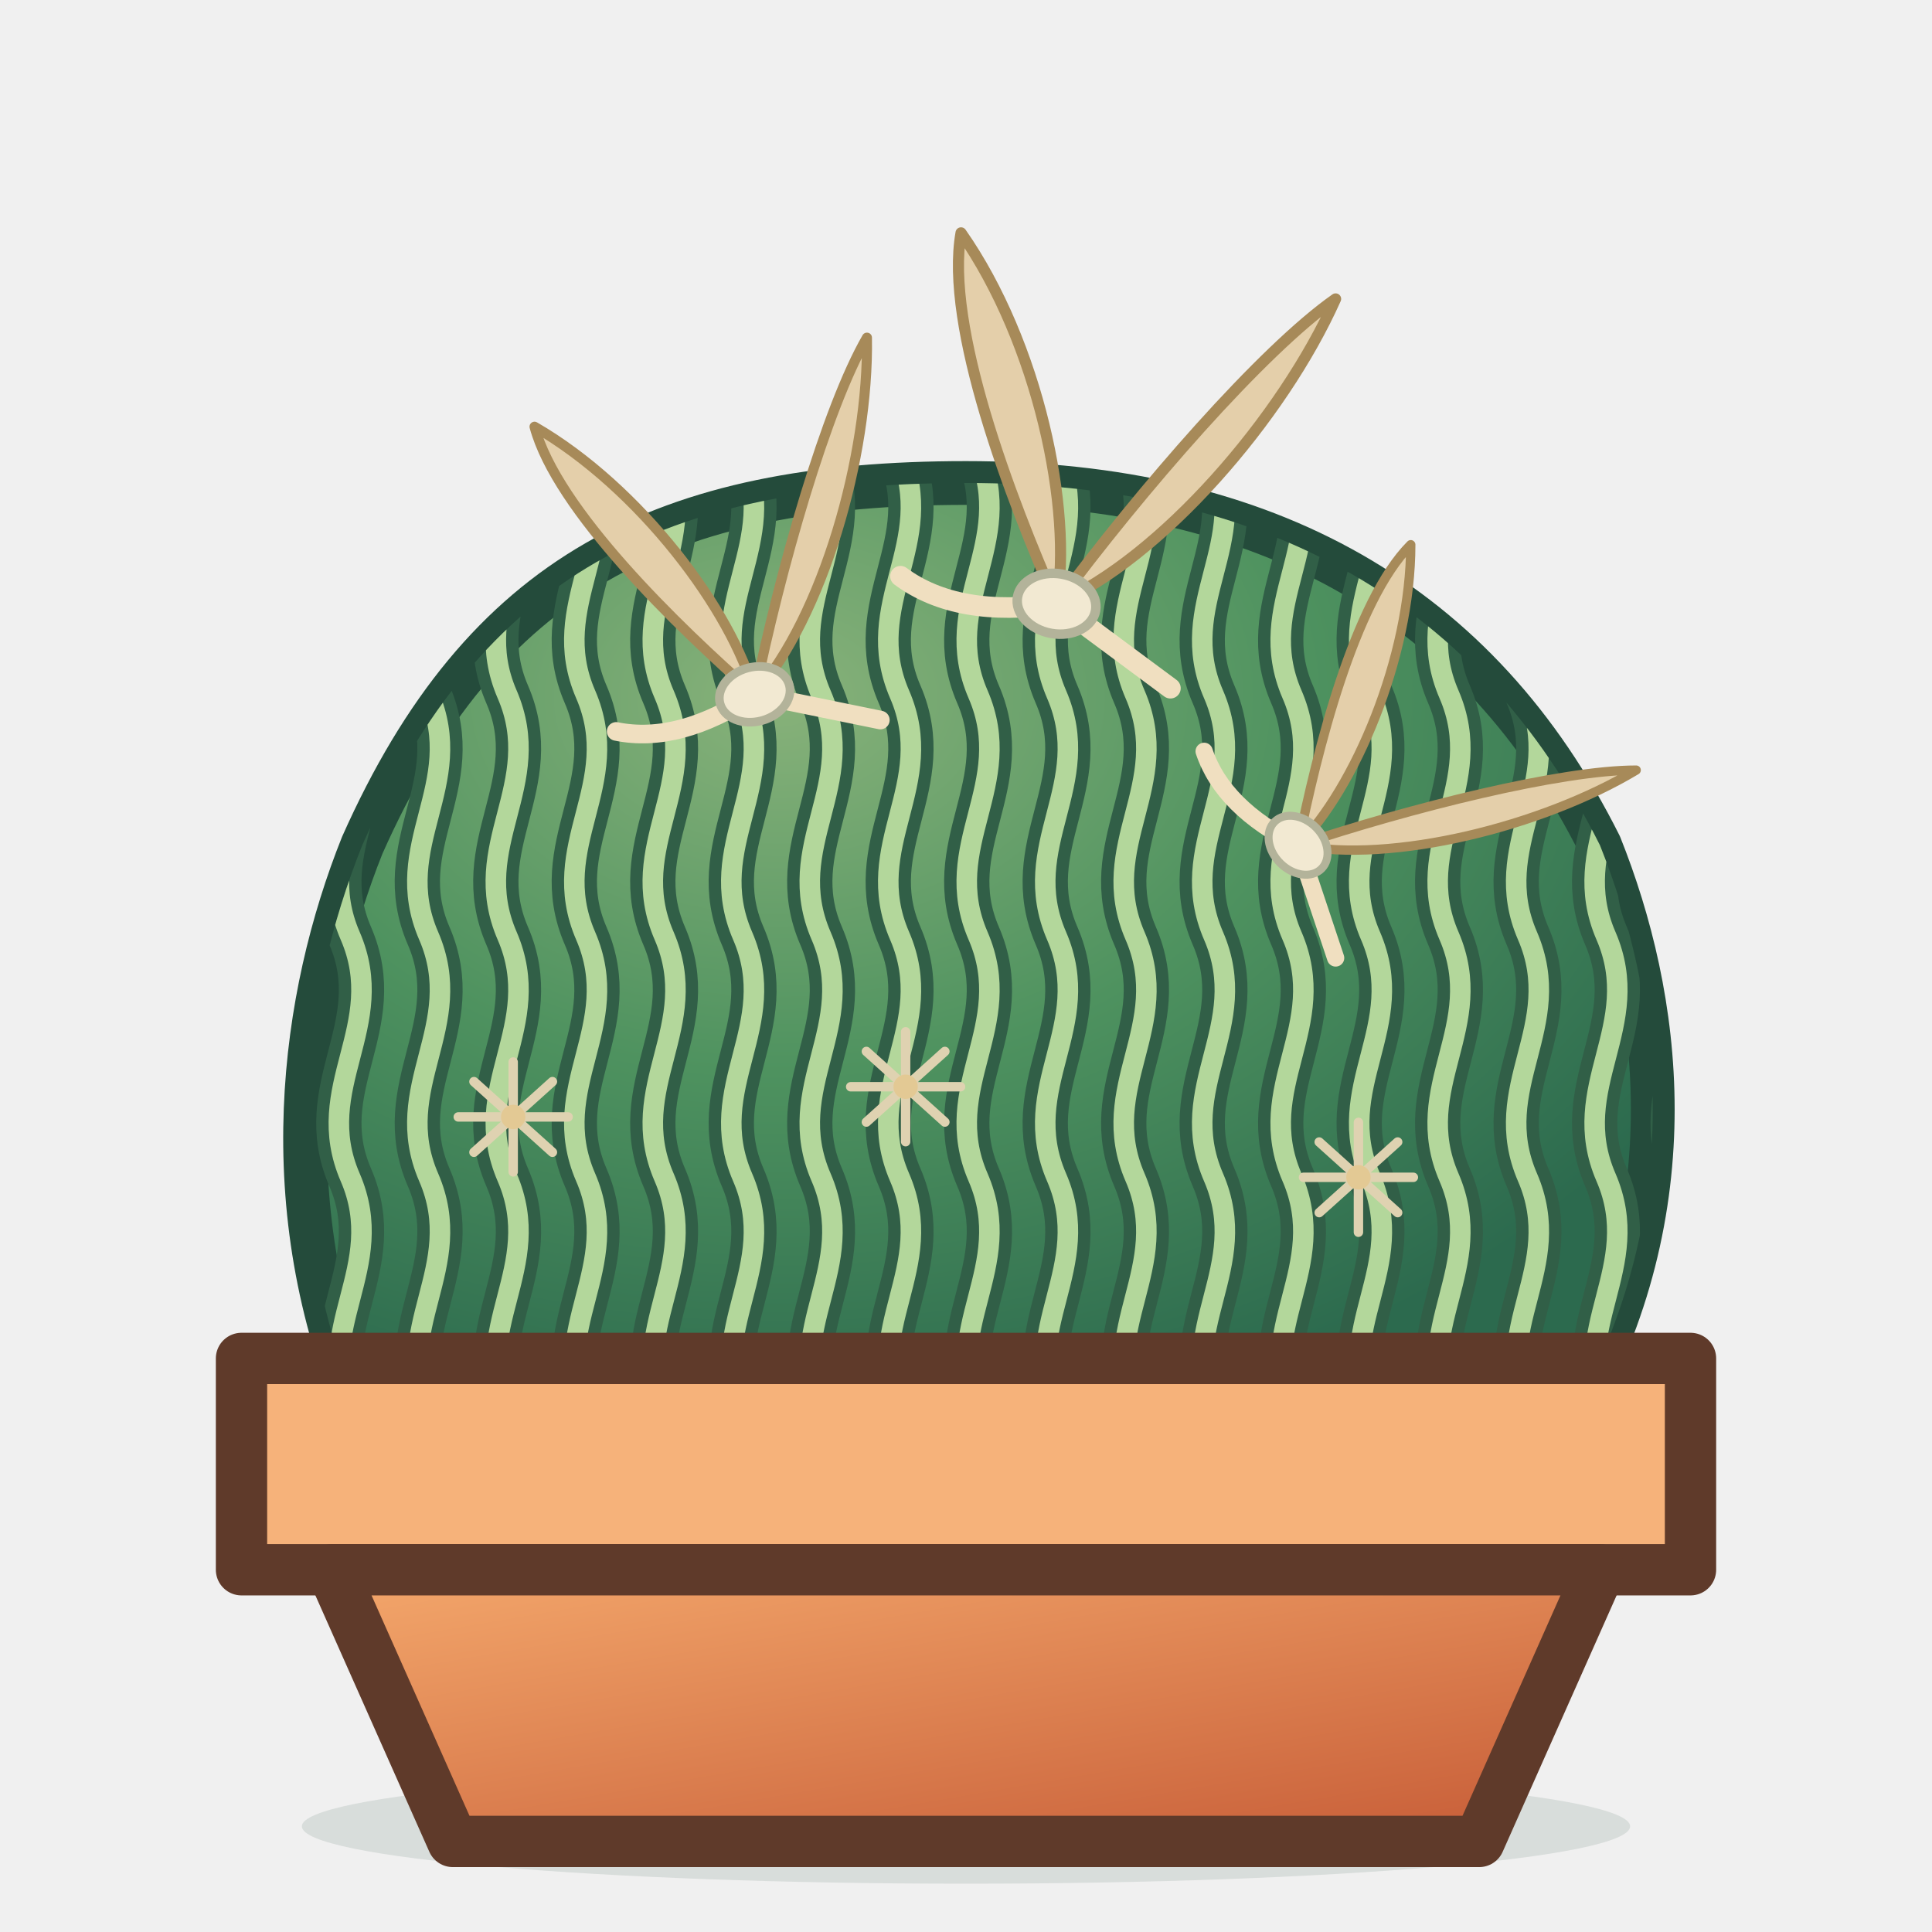
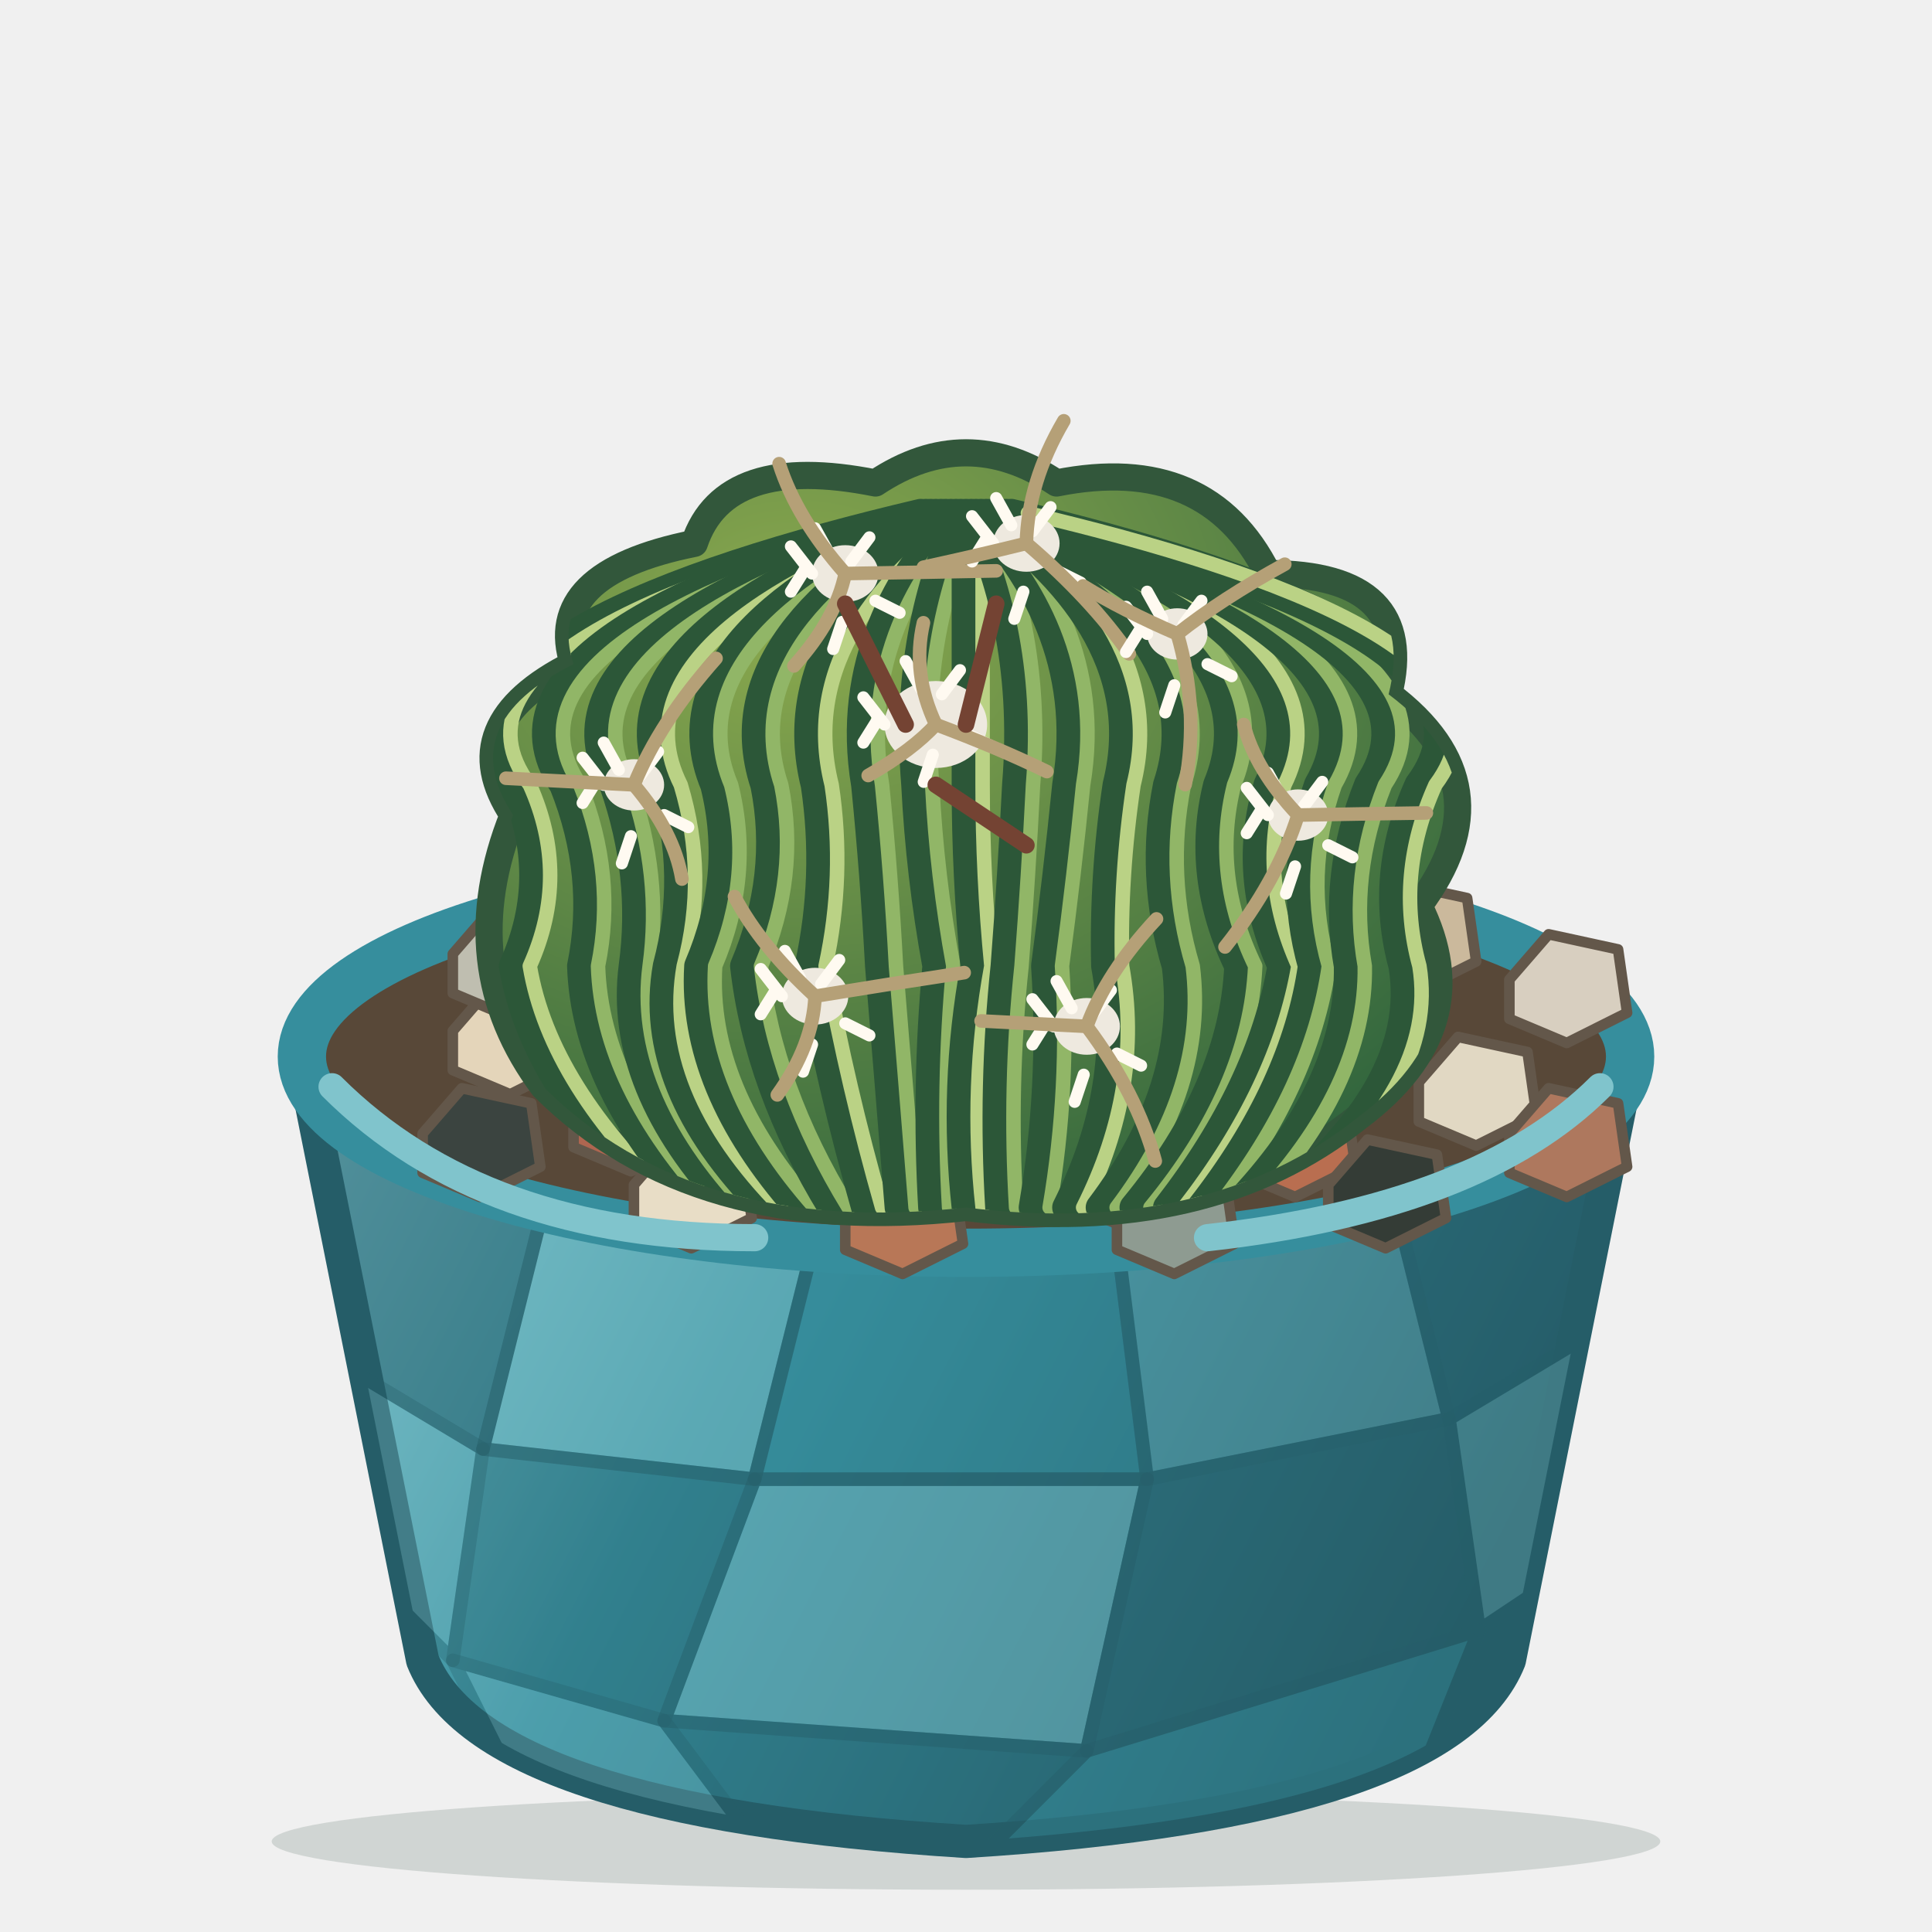
<svg xmlns="http://www.w3.org/2000/svg" viewBox="0 0 64 64" role="img" aria-labelledby="stenocactus-phyllacanthus-title stenocactus-phyllacanthus-description" data-plant-slug="stenocactus-phyllacanthus" focusable="false">
  <defs>
-     <linearGradient id="steno-pot" x1="0" x2="0.8" y1="0" y2="1">
-       <stop offset="0" stop-color="#f4a86c" />
-       <stop offset="1" stop-color="#ca623b" />
+     <linearGradient id="nov01-a-p04-pot" x1="0" y1="0" x2="1" y2="0.3">
+       <stop stop-color="#80c4cc" />
+       <stop offset="0.4" stop-color="#368e9d" />
+       <stop offset="1" stop-color="#255d68" />
    </linearGradient>
-     <radialGradient id="grassblade-body" cx="35%" cy="23%" r="80%">
-       <stop offset="0" stop-color="#88b27a" />
-       <stop offset="0.5" stop-color="#4e925f" />
-       <stop offset="1" stop-color="#2c6a4e" />
+     <clipPath id="nov01-a-p04-pot-clip">
+       <path d="M10 35H54L50 55Q48 60 32 61Q16 60 14 55Z" fill="#fff" stroke="none" stroke-width="0" />
+     </clipPath>
+     <radialGradient id="nov01-a-p04-body" cx="0.32" cy="0.22" r="0.9">
+       <stop stop-color="#8ba94e" />
+       <stop offset="1" stop-color="#2e633d" />
    </radialGradient>
-     <clipPath id="grassblade-clip" clipPathUnits="userSpaceOnUse">
-       <path d="M12 47c-3-7-2-14 0-19 4-9 10-12 20-12s17 4 21 12c2 5 3 12-1 19Z" fill="none" stroke="none" stroke-width="1" stroke-linecap="round" stroke-linejoin="round" />
+     <clipPath id="nov01-a-p04-body-clip">
+       <path d="M18 36Q15 32 17 27Q15 24 19 22Q18 19 23 18Q24 15 29 16Q32 14 35 16Q40 15 42 19Q47 19 46 23Q50 26 47 30Q49 34 45 37Q40 41 32 40Q23 41 18 36Z" fill="#fff" stroke="none" stroke-width="0" />
    </clipPath>
-     <g id="stenocactus-phyllacanthus-detail-1">
-       <path d="M0 0C-2-3-5-8-5-11-2-8 0-3 0 0ZM0 0C2-4 5-9 7-11 6-7 3-2 0 0Z" fill="#e4cfaa" stroke="#a78a59" stroke-width="0.35" stroke-linecap="round" stroke-linejoin="round" />
-       <path d="M0 0q-3 1-5 0M0 0l4 2" fill="none" stroke="#f0dfc0" stroke-width="0.65" stroke-linecap="round" stroke-linejoin="round" />
-       <ellipse cx="0" cy="0" rx="1.25" ry="0.95" fill="#f2e9d2" stroke="#b3b39a" stroke-width="0.3" />
+   </defs>
+   <g stroke-linecap="round" stroke-linejoin="round">
+     <ellipse cx="32" cy="61" rx="23" ry="1.6" fill="#274537" opacity="0.16" />
+     <path d="M10 35H54L50 55Q48 60 32 61Q16 60 14 55Z" fill="url(#nov01-a-p04-pot)" stroke="#255d68" stroke-width="1.1" />
+     <g clip-path="url(#nov01-a-p04-pot-clip)">
+       <path d="M10 36 18 40 16 48 11 45Z" fill="#255d68" stroke="#255d68" stroke-width="0.45" opacity="0.48" />
+       <path d="M18 40 27 41 25 49 16 48Z" fill="#80c4cc" stroke="#255d68" stroke-width="0.45" opacity="0.5" />
+       <path d="M27 41 37 41 38 49 25 49Z" fill="#368e9d" stroke="#255d68" stroke-width="0.45" opacity="0.35" />
+       <path d="M37 41 46 39 48 47 38 49Z" fill="#80c4cc" stroke="#255d68" stroke-width="0.45" opacity="0.3" />
+       <path d="M46 39 54 36 53 44 48 47Z" fill="#255d68" stroke="#255d68" stroke-width="0.45" opacity="0.38" />
+       <path d="M11 45 16 48 15 55 12 52Z" fill="#80c4cc" stroke="#255d68" stroke-width="0.45" opacity="0.32" />
+       <path d="M16 48 25 49 22 57 15 55Z" fill="#255d68" stroke="#255d68" stroke-width="0.45" opacity="0.3" />
+       <path d="M25 49 38 49 36 58 22 57Z" fill="#80c4cc" stroke="#255d68" stroke-width="0.45" opacity="0.45" />
+       <path d="M38 49 48 47 49 54 36 58Z" fill="#255d68" stroke="#255d68" stroke-width="0.45" opacity="0.42" />
+       <path d="M48 47 53 44 52 52 49 54Z" fill="#80c4cc" stroke="#255d68" stroke-width="0.45" opacity="0.28" />
+       <path d="M15 55 22 57 25 61 17 59Z" fill="#80c4cc" stroke="#255d68" stroke-width="0.45" opacity="0.3" />
+       <path d="M22 57 36 58 32 62 25 61Z" fill="#255d68" stroke="#255d68" stroke-width="0.45" opacity="0.25" />
+       <path d="M36 58 49 54 47 59 32 62Z" fill="#368e9d" stroke="#255d68" stroke-width="0.45" opacity="0.4" />
    </g>
-     <g id="stenocactus-phyllacanthus-detail-2">
-       <path d="M-2.8 0H2.8M-2-1.8 2 1.8M-2 1.8 2-1.8M0-2.8V2.8" fill="none" stroke="#dfd2b1" stroke-width="0.48" stroke-linecap="round" stroke-linejoin="round" />
-       <ellipse cx="0" cy="0" rx="0.62" ry="0.62" fill="#e3c994" stroke="none" stroke-width="1" />
+     <ellipse cx="32" cy="35" rx="22" ry="6.5" fill="#584838" stroke="#368e9d" stroke-width="1.6" />
+     <path d="m15 34.15 1.3-1.5 2.3 0.5 0.3 2.1-2 1-1.9-0.8Z" fill="#e4d5ba" stroke="#63574a" stroke-width="0.35" />
+     <path d="m19 36.7 1.3-1.5 2.3 0.5 0.3 2.1-2 1-1.9-0.8Z" fill="#af6650" stroke="#63574a" stroke-width="0.35" />
+     <path d="m24 37.55 1.3-1.5 2.3 0.5 0.3 2.1-2 1-1.9-0.8Z" fill="#bdc4bc" stroke="#63574a" stroke-width="0.35" />
+     <path d="m29 38.4 1.3-1.5 2.3 0.5 0.3 2.1-2 1-1.9-0.8Z" fill="#3a3b35" stroke="#63574a" stroke-width="0.35" />
+     <path d="m35 38.4 1.3-1.5 2.3 0.5 0.3 2.1-2 1-1.9-0.8Z" fill="#ddcdb1" stroke="#63574a" stroke-width="0.35" />
+     <path d="m41 37.55 1.3-1.5 2.3 0.5 0.3 2.1-2 1-1.9-0.8Z" fill="#b96e50" stroke="#63574a" stroke-width="0.35" />
+     <path d="m47 35.85 1.3-1.5 2.3 0.5 0.3 2.1-2 1-1.9-0.8Z" fill="#e1d8c3" stroke="#63574a" stroke-width="0.35" />
+     <path d="m14 37.55 1.3-1.5 2.3 0.5 0.3 2.1-2 1-1.9-0.8Z" fill="#3b4440" stroke="#63574a" stroke-width="0.35" />
+     <path d="m21 39.25 1.3-1.5 2.3 0.5 0.3 2.1-2 1-1.9-0.8Z" fill="#e8ddc6" stroke="#63574a" stroke-width="0.35" />
+     <path d="m28 40.1 1.3-1.5 2.3 0.5 0.3 2.1-2 1-1.9-0.8Z" fill="#b87757" stroke="#63574a" stroke-width="0.35" />
+     <path d="m37 40.1 1.3-1.5 2.3 0.5 0.3 2.1-2 1-1.9-0.8Z" fill="#8e9b91" stroke="#63574a" stroke-width="0.35" />
+     <path d="m44 39.25 1.3-1.5 2.3 0.5 0.3 2.1-2 1-1.9-0.8Z" fill="#343c36" stroke="#63574a" stroke-width="0.35" />
+     <path d="m50 37.55 1.3-1.5 2.3 0.5 0.3 2.1-2 1-1.9-0.8Z" fill="#ae785e" stroke="#63574a" stroke-width="0.35" />
+     <path d="m15 31.6 1.3-1.5 2.3 0.5 0.3 2.1-2 1-1.9-0.8Z" fill="#bfbeb0" stroke="#63574a" stroke-width="0.35" />
+     <path d="m21 30.75 1.3-1.5 2.3 0.5 0.3 2.1-2 1-1.9-0.8Z" fill="#3a3e36" stroke="#63574a" stroke-width="0.35" />
+     <path d="m45 30.75 1.3-1.5 2.3 0.5 0.3 2.1-2 1-1.9-0.8Z" fill="#cbb99c" stroke="#63574a" stroke-width="0.35" />
+     <path d="m50 32.45 1.3-1.5 2.3 0.5 0.3 2.1-2 1-1.9-0.8Z" fill="#d8cfc0" stroke="#63574a" stroke-width="0.35" />
+     <path d="M18 36Q15 32 17 27Q15 24 19 22Q18 19 23 18Q24 15 29 16Q32 14 35 16Q40 15 42 19Q47 19 46 23Q50 26 47 30Q49 34 45 37Q40 41 32 40Q23 41 18 36Z" fill="url(#nov01-a-p04-body)" stroke="#32573b" stroke-width="0.9" />
+     <g clip-path="url(#nov01-a-p04-body-clip)">
+       <path d="M30.5 17C22 19 14 22 17 26Q18.35 29 17 32Q17.67 36 22 40" fill="none" stroke="#2c5738" stroke-width="0.95" />
+       <path d="M30.5 17C22 19 14 22 17 26Q18.35 29 17 32Q17.67 36 22 40" fill="none" stroke="#bad285" stroke-width="0.48" transform="translate(0.55 0)" />
+       <path d="M30.67 17C23.11 19 16 22 18.67 26Q19.87 29 19.26 32Q19.39 36 23.11 40" fill="none" stroke="#2c5738" stroke-width="0.95" />
+       <path d="M30.67 17C23.11 19 16 22 18.67 26Q19.87 29 19.26 32Q19.39 36 23.11 40" fill="none" stroke="#91b667" stroke-width="0.48" transform="translate(0.55 0)" />
+       <path d="M30.83 17C24.22 19 18 22 20.33 26Q21.38 29 20.97 32Q20.45 36 24.22 40" fill="none" stroke="#2c5738" stroke-width="0.95" />
+       <path d="M30.83 17C24.22 19 18 22 20.33 26Q21.38 29 20.97 32Q20.45 36 24.22 40" fill="none" stroke="#91b667" stroke-width="0.48" transform="translate(0.55 0)" />
+       <path d="M31 17C25.33 19 20 22 22 26Q22.9 29 22.1 32Q21.39 36 25.33 40" fill="none" stroke="#2c5738" stroke-width="0.95" />
+       <path d="M31 17C25.33 19 20 22 22 26Q22.9 29 22.1 32Q21.39 36 25.33 40" fill="none" stroke="#bad285" stroke-width="0.48" transform="translate(0.55 0)" />
+       <path d="M31.17 17C26.44 19 22 22 23.67 26Q24.42 29 23.14 32Q22.9 36 26.44 40" fill="none" stroke="#2c5738" stroke-width="0.95" />
+       <path d="M31.17 17C26.44 19 22 22 23.67 26Q24.42 29 23.14 32Q22.9 36 26.44 40" fill="none" stroke="#91b667" stroke-width="0.48" transform="translate(0.55 0)" />
+       <path d="M31.33 17C27.56 19 24 22 25.33 26Q25.93 29 24.66 32Q25.11 36 27.56 40" fill="none" stroke="#2c5738" stroke-width="0.95" />
+       <path d="M31.33 17C27.56 19 24 22 25.33 26Q25.93 29 24.66 32Q25.11 36 27.56 40" fill="none" stroke="#91b667" stroke-width="0.48" transform="translate(0.55 0)" />
+       <path d="M31.5 17C28.67 19 26 22 27 26Q27.45 29 26.8 32Q27.53 36 28.67 40" fill="none" stroke="#2c5738" stroke-width="0.95" />
+       <path d="M31.5 17C28.67 19 26 22 27 26Q27.45 29 26.8 32Q27.53 36 28.67 40" fill="none" stroke="#bad285" stroke-width="0.48" transform="translate(0.55 0)" />
+       <path d="M31.67 17C29.78 19 28 22 28.67 26Q28.97 29 29.13 32Q29.46 36 29.78 40" fill="none" stroke="#2c5738" stroke-width="0.95" />
+       <path d="M31.67 17C29.78 19 28 22 28.67 26Q28.97 29 29.13 32Q29.46 36 29.78 40" fill="none" stroke="#91b667" stroke-width="0.48" transform="translate(0.55 0)" />
+       <path d="M31.83 17C30.89 19 30 22 30.33 26Q30.48 29 31.03 32Q30.66 36 30.89 40" fill="none" stroke="#2c5738" stroke-width="0.95" />
+       <path d="M31.83 17C30.89 19 30 22 30.33 26Q30.48 29 31.03 32Q30.66 36 30.89 40" fill="none" stroke="#91b667" stroke-width="0.48" transform="translate(0.55 0)" />
+       <path d="M32 17C32 19 32 22 32 26Q32 29 32.29 32Q31.56 36 32 40" fill="none" stroke="#2c5738" stroke-width="0.95" />
+       <path d="M32 17C32 19 32 22 32 26Q32 29 32.29 32Q31.56 36 32 40" fill="none" stroke="#bad285" stroke-width="0.48" transform="translate(0.55 0)" />
+       <path d="M32.17 17C33.11 19 34 22 33.67 26Q33.52 29 33.29 32Q32.87 36 33.11 40" fill="none" stroke="#2c5738" stroke-width="0.95" />
+       <path d="M32.17 17C33.11 19 34 22 33.67 26Q33.52 29 33.29 32Q32.87 36 33.11 40" fill="none" stroke="#91b667" stroke-width="0.48" transform="translate(0.55 0)" />
+       <path d="M32.33 17C34.22 19 36 22 35.33 26Q35.03 29 34.63 32Q34.9 36 34.22 40" fill="none" stroke="#2c5738" stroke-width="0.95" />
+       <path d="M32.33 17C34.22 19 36 22 35.33 26Q35.03 29 34.63 32Q34.9 36 34.22 40" fill="none" stroke="#91b667" stroke-width="0.48" transform="translate(0.55 0)" />
+       <path d="M32.5 17C35.33 19 38 22 37 26Q36.55 29 36.62 32Q37.34 36 35.33 40" fill="none" stroke="#2c5738" stroke-width="0.95" />
+       <path d="M32.5 17C35.33 19 38 22 37 26Q36.55 29 36.62 32Q37.34 36 35.33 40" fill="none" stroke="#bad285" stroke-width="0.48" transform="translate(0.55 0)" />
+       <path d="M32.67 17C36.44 19 40 22 38.67 26Q38.07 29 38.96 32Q39.46 36 36.44 40" fill="none" stroke="#2c5738" stroke-width="0.95" />
+       <path d="M32.67 17C36.44 19 40 22 38.67 26Q38.07 29 38.96 32Q39.46 36 36.44 40" fill="none" stroke="#91b667" stroke-width="0.48" transform="translate(0.55 0)" />
+       <path d="M32.83 17C37.56 19 42 22 40.33 26Q39.58 29 41.03 32Q40.85 36 37.56 40" fill="none" stroke="#2c5738" stroke-width="0.95" />
+       <path d="M32.83 17C37.56 19 42 22 40.33 26Q39.58 29 41.03 32Q40.85 36 37.56 40" fill="none" stroke="#91b667" stroke-width="0.48" transform="translate(0.55 0)" />
+       <path d="M33 17C38.67 19 44 22 42 26Q41.1 29 42.46 32Q41.77 36 38.67 40" fill="none" stroke="#2c5738" stroke-width="0.95" />
+       <path d="M33 17C38.67 19 44 22 42 26Q41.1 29 42.46 32Q41.77 36 38.67 40" fill="none" stroke="#bad285" stroke-width="0.48" transform="translate(0.55 0)" />
+       <path d="M33.17 17C39.78 19 46 22 43.67 26Q42.62 29 43.47 32Q42.9 36 39.78 40" fill="none" stroke="#2c5738" stroke-width="0.95" />
+       <path d="M33.17 17C39.78 19 46 22 43.67 26Q42.62 29 43.47 32Q42.9 36 39.78 40" fill="none" stroke="#91b667" stroke-width="0.48" transform="translate(0.55 0)" />
+       <path d="M33.33 17C40.89 19 48 22 45.33 26Q44.13 29 44.66 32Q44.73 36 40.89 40" fill="none" stroke="#2c5738" stroke-width="0.95" />
+       <path d="M33.33 17C40.89 19 48 22 45.33 26Q44.13 29 44.66 32Q44.73 36 40.89 40" fill="none" stroke="#91b667" stroke-width="0.48" transform="translate(0.55 0)" />
+       <path d="M33.5 17C42 19 50 22 47 26Q45.65 29 46.47 32Q47.12 36 42 40" fill="none" stroke="#2c5738" stroke-width="0.95" />
+       <path d="M33.5 17C42 19 50 22 47 26Q45.65 29 46.47 32Q47.12 36 42 40" fill="none" stroke="#bad285" stroke-width="0.48" transform="translate(0.55 0)" />
    </g>
-   </defs>
-   <ellipse cx="32" cy="60.5" rx="22" ry="1.9" fill="#244b3b" stroke="none" stroke-width="0" opacity="0.12" />
-   <ellipse cx="32" cy="45.5" rx="22" ry="2.1" fill="#745c45" stroke="none" stroke-width="1" />
-   <path d="M12 47c-3-7-2-14 0-19 4-9 10-12 20-12s17 4 21 12c2 5 3 12-1 19Z" fill="url(#grassblade-body)" stroke="#244b3b" stroke-width="1.45" stroke-linecap="round" stroke-linejoin="round" />
-   <g clip-path="url(#grassblade-clip)">
-     <path d="M9 15c1.3 3-1.3 5 0 8s-1.3 5 0 8-1.3 5 0 8-1.3 5 0 8" fill="none" stroke="#315f47" stroke-width="1.5" stroke-linecap="round" stroke-linejoin="round" />
-     <path d="M9 15c1.3 3-1.3 5 0 8s-1.3 5 0 8-1.3 5 0 8-1.3 5 0 8" fill="none" stroke="#b3d79b" stroke-width="0.68" stroke-linecap="round" stroke-linejoin="round" />
-     <path d="M11.6 15c1.3 3-1.3 5 0 8s-1.3 5 0 8-1.3 5 0 8-1.3 5 0 8" fill="none" stroke="#315f47" stroke-width="1.5" stroke-linecap="round" stroke-linejoin="round" />
-     <path d="M11.6 15c1.3 3-1.3 5 0 8s-1.3 5 0 8-1.3 5 0 8-1.3 5 0 8" fill="none" stroke="#b3d79b" stroke-width="0.68" stroke-linecap="round" stroke-linejoin="round" />
-     <path d="M14.2 15c1.3 3-1.3 5 0 8s-1.3 5 0 8-1.3 5 0 8-1.3 5 0 8" fill="none" stroke="#315f47" stroke-width="1.5" stroke-linecap="round" stroke-linejoin="round" />
-     <path d="M14.2 15c1.3 3-1.3 5 0 8s-1.3 5 0 8-1.3 5 0 8-1.3 5 0 8" fill="none" stroke="#b3d79b" stroke-width="0.68" stroke-linecap="round" stroke-linejoin="round" />
-     <path d="M16.8 15c1.3 3-1.3 5 0 8s-1.3 5 0 8-1.3 5 0 8-1.3 5 0 8" fill="none" stroke="#315f47" stroke-width="1.5" stroke-linecap="round" stroke-linejoin="round" />
-     <path d="M16.8 15c1.3 3-1.3 5 0 8s-1.3 5 0 8-1.3 5 0 8-1.3 5 0 8" fill="none" stroke="#b3d79b" stroke-width="0.68" stroke-linecap="round" stroke-linejoin="round" />
-     <path d="M19.4 15c1.3 3-1.3 5 0 8s-1.3 5 0 8-1.3 5 0 8-1.3 5 0 8" fill="none" stroke="#315f47" stroke-width="1.5" stroke-linecap="round" stroke-linejoin="round" />
-     <path d="M19.4 15c1.3 3-1.3 5 0 8s-1.3 5 0 8-1.3 5 0 8-1.3 5 0 8" fill="none" stroke="#b3d79b" stroke-width="0.68" stroke-linecap="round" stroke-linejoin="round" />
-     <path d="M22 15c1.3 3-1.3 5 0 8s-1.3 5 0 8-1.3 5 0 8-1.3 5 0 8" fill="none" stroke="#315f47" stroke-width="1.5" stroke-linecap="round" stroke-linejoin="round" />
-     <path d="M22 15c1.3 3-1.3 5 0 8s-1.3 5 0 8-1.3 5 0 8-1.3 5 0 8" fill="none" stroke="#b3d79b" stroke-width="0.68" stroke-linecap="round" stroke-linejoin="round" />
-     <path d="M24.6 15c1.3 3-1.3 5 0 8s-1.3 5 0 8-1.3 5 0 8-1.3 5 0 8" fill="none" stroke="#315f47" stroke-width="1.5" stroke-linecap="round" stroke-linejoin="round" />
-     <path d="M24.6 15c1.3 3-1.3 5 0 8s-1.3 5 0 8-1.3 5 0 8-1.3 5 0 8" fill="none" stroke="#b3d79b" stroke-width="0.68" stroke-linecap="round" stroke-linejoin="round" />
-     <path d="M27.2 15c1.3 3-1.3 5 0 8s-1.3 5 0 8-1.3 5 0 8-1.3 5 0 8" fill="none" stroke="#315f47" stroke-width="1.5" stroke-linecap="round" stroke-linejoin="round" />
-     <path d="M27.2 15c1.3 3-1.3 5 0 8s-1.3 5 0 8-1.3 5 0 8-1.3 5 0 8" fill="none" stroke="#b3d79b" stroke-width="0.68" stroke-linecap="round" stroke-linejoin="round" />
-     <path d="M29.8 15c1.3 3-1.3 5 0 8s-1.3 5 0 8-1.3 5 0 8-1.3 5 0 8" fill="none" stroke="#315f47" stroke-width="1.5" stroke-linecap="round" stroke-linejoin="round" />
-     <path d="M29.8 15c1.3 3-1.3 5 0 8s-1.3 5 0 8-1.3 5 0 8-1.3 5 0 8" fill="none" stroke="#b3d79b" stroke-width="0.68" stroke-linecap="round" stroke-linejoin="round" />
-     <path d="M32.4 15c1.3 3-1.3 5 0 8s-1.3 5 0 8-1.3 5 0 8-1.3 5 0 8" fill="none" stroke="#315f47" stroke-width="1.5" stroke-linecap="round" stroke-linejoin="round" />
-     <path d="M32.4 15c1.3 3-1.3 5 0 8s-1.3 5 0 8-1.3 5 0 8-1.3 5 0 8" fill="none" stroke="#b3d79b" stroke-width="0.68" stroke-linecap="round" stroke-linejoin="round" />
-     <path d="M35 15c1.3 3-1.3 5 0 8s-1.3 5 0 8-1.3 5 0 8-1.3 5 0 8" fill="none" stroke="#315f47" stroke-width="1.5" stroke-linecap="round" stroke-linejoin="round" />
-     <path d="M35 15c1.3 3-1.3 5 0 8s-1.3 5 0 8-1.3 5 0 8-1.3 5 0 8" fill="none" stroke="#b3d79b" stroke-width="0.68" stroke-linecap="round" stroke-linejoin="round" />
-     <path d="M37.6 15c1.3 3-1.3 5 0 8s-1.3 5 0 8-1.3 5 0 8-1.3 5 0 8" fill="none" stroke="#315f47" stroke-width="1.5" stroke-linecap="round" stroke-linejoin="round" />
-     <path d="M37.6 15c1.3 3-1.3 5 0 8s-1.3 5 0 8-1.3 5 0 8-1.3 5 0 8" fill="none" stroke="#b3d79b" stroke-width="0.68" stroke-linecap="round" stroke-linejoin="round" />
-     <path d="M40.2 15c1.3 3-1.3 5 0 8s-1.3 5 0 8-1.3 5 0 8-1.3 5 0 8" fill="none" stroke="#315f47" stroke-width="1.5" stroke-linecap="round" stroke-linejoin="round" />
-     <path d="M40.2 15c1.3 3-1.3 5 0 8s-1.3 5 0 8-1.3 5 0 8-1.3 5 0 8" fill="none" stroke="#b3d79b" stroke-width="0.68" stroke-linecap="round" stroke-linejoin="round" />
-     <path d="M42.8 15c1.3 3-1.3 5 0 8s-1.3 5 0 8-1.3 5 0 8-1.3 5 0 8" fill="none" stroke="#315f47" stroke-width="1.5" stroke-linecap="round" stroke-linejoin="round" />
-     <path d="M42.8 15c1.3 3-1.3 5 0 8s-1.3 5 0 8-1.3 5 0 8-1.3 5 0 8" fill="none" stroke="#b3d79b" stroke-width="0.68" stroke-linecap="round" stroke-linejoin="round" />
-     <path d="M45.4 15c1.3 3-1.3 5 0 8s-1.3 5 0 8-1.3 5 0 8-1.3 5 0 8" fill="none" stroke="#315f47" stroke-width="1.5" stroke-linecap="round" stroke-linejoin="round" />
-     <path d="M45.4 15c1.3 3-1.3 5 0 8s-1.3 5 0 8-1.3 5 0 8-1.3 5 0 8" fill="none" stroke="#b3d79b" stroke-width="0.68" stroke-linecap="round" stroke-linejoin="round" />
-     <path d="M48 15c1.3 3-1.3 5 0 8s-1.3 5 0 8-1.3 5 0 8-1.3 5 0 8" fill="none" stroke="#315f47" stroke-width="1.5" stroke-linecap="round" stroke-linejoin="round" />
-     <path d="M48 15c1.3 3-1.3 5 0 8s-1.3 5 0 8-1.3 5 0 8-1.3 5 0 8" fill="none" stroke="#b3d79b" stroke-width="0.68" stroke-linecap="round" stroke-linejoin="round" />
-     <path d="M50.6 15c1.3 3-1.3 5 0 8s-1.3 5 0 8-1.3 5 0 8-1.3 5 0 8" fill="none" stroke="#315f47" stroke-width="1.5" stroke-linecap="round" stroke-linejoin="round" />
-     <path d="M50.6 15c1.3 3-1.3 5 0 8s-1.3 5 0 8-1.3 5 0 8-1.3 5 0 8" fill="none" stroke="#b3d79b" stroke-width="0.68" stroke-linecap="round" stroke-linejoin="round" />
-     <path d="M53.2 15c1.3 3-1.3 5 0 8s-1.3 5 0 8-1.3 5 0 8-1.3 5 0 8" fill="none" stroke="#315f47" stroke-width="1.5" stroke-linecap="round" stroke-linejoin="round" />
-     <path d="M53.2 15c1.3 3-1.3 5 0 8s-1.3 5 0 8-1.3 5 0 8-1.3 5 0 8" fill="none" stroke="#b3d79b" stroke-width="0.68" stroke-linecap="round" stroke-linejoin="round" />
-     <path d="M55.8 15c1.3 3-1.3 5 0 8s-1.3 5 0 8-1.3 5 0 8-1.3 5 0 8" fill="none" stroke="#315f47" stroke-width="1.5" stroke-linecap="round" stroke-linejoin="round" />
-     <path d="M55.8 15c1.3 3-1.3 5 0 8s-1.3 5 0 8-1.3 5 0 8-1.3 5 0 8" fill="none" stroke="#b3d79b" stroke-width="0.68" stroke-linecap="round" stroke-linejoin="round" />
+     <ellipse cx="28" cy="19" rx="1.1" ry="0.94" fill="#eee9df" />
+     <path d="m26.9 19 -0.7-0.9m0.5 0.7-0.5 0.8m1.3-1.2-0.5-0.9m1.2 1.1 0.6-0.8m0.2 2.1 0.8 0.4m-1.9 0.3-0.3 0.9" fill="none" stroke="#fffaf1" stroke-width="0.4" />
+     <ellipse cx="28" cy="19" rx="0.2" ry="0.16" fill="#d9ceb2" />
+     <path d="M28 19Q27.68 20.53 26.3 22.06" fill="none" stroke="#b5a077" stroke-width="0.45" />
+     <path d="M28 19Q26.39 17.18 25.81 15.36" fill="none" stroke="#b5a077" stroke-width="0.45" />
+     <path d="M28 19Q30.49 18.96 33 18.91" fill="none" stroke="#b5a077" stroke-width="0.45" />
+     <ellipse cx="34" cy="18" rx="1.1" ry="0.94" fill="#eee9df" />
+     <path d="m32.9 18 -0.7-0.9m0.5 0.7-0.5 0.8m1.3-1.2-0.5-0.9m1.2 1.1 0.6-0.8m0.2 2.1 0.8 0.4m-1.9 0.3-0.3 0.9" fill="none" stroke="#fffaf1" stroke-width="0.4" />
+     <ellipse cx="34" cy="18" rx="0.2" ry="0.16" fill="#d9ceb2" />
+     <path d="M34 18Q32.43 18.39 30.59 18.79" fill="none" stroke="#b5a077" stroke-width="0.45" />
+     <path d="M34 18Q34.05 15.97 35.24 13.94" fill="none" stroke="#b5a077" stroke-width="0.45" />
+     <path d="M34 18Q36.14 19.83 37.41 21.66" fill="none" stroke="#b5a077" stroke-width="0.45" />
+     <ellipse cx="39" cy="21" rx="1" ry="0.85" fill="#eee9df" />
+     <path d="m38 21 -0.7-0.9m0.5 0.7-0.5 0.8m1.2-1.1-0.5-0.9m1.2 1.1 0.6-0.8m0.2 2.1 0.8 0.4m-1.9 0.3-0.3 0.9" fill="none" stroke="#fffaf1" stroke-width="0.4" />
+     <ellipse cx="39" cy="21" rx="0.2" ry="0.16" fill="#d9ceb2" />
+     <path d="M39 21Q37.17 20.21 35.88 19.41" fill="none" stroke="#b5a077" stroke-width="0.45" />
+     <path d="M39 21Q40.46 19.84 42.56 18.69" fill="none" stroke="#b5a077" stroke-width="0.45" />
+     <path d="M39 21Q39.73 23.5 39.26 25.99" fill="none" stroke="#b5a077" stroke-width="0.45" />
+     <ellipse cx="21" cy="26" rx="1" ry="0.85" fill="#eee9df" />
+     <path d="m20 26 -0.7-0.9m0.5 0.7-0.5 0.8m1.2-1.1-0.5-0.9m1.2 1.1 0.6-0.8m0.2 2.1 0.8 0.4m-1.9 0.3-0.3 0.9" fill="none" stroke="#fffaf1" stroke-width="0.4" />
+     <ellipse cx="21" cy="26" rx="0.2" ry="0.16" fill="#d9ceb2" />
+     <path d="M21 26Q22.33 27.56 22.59 29.12" fill="none" stroke="#b5a077" stroke-width="0.45" />
+     <path d="M21 26Q18.85 25.89 16.76 25.78" fill="none" stroke="#b5a077" stroke-width="0.45" />
+     <path d="M21 26Q21.86 23.9 23.72 21.81" fill="none" stroke="#b5a077" stroke-width="0.45" />
+     <ellipse cx="43" cy="27" rx="1" ry="0.85" fill="#eee9df" />
+     <path d="m42 27 -0.7-0.9m0.5 0.7-0.5 0.8m1.2-1.1-0.5-0.9m1.2 1.1 0.6-0.8m0.2 2.1 0.8 0.4m-1.9 0.3-0.3 0.9" fill="none" stroke="#fffaf1" stroke-width="0.4" />
+     <ellipse cx="43" cy="27" rx="0.2" ry="0.16" fill="#d9ceb2" />
+     <path d="M43 27Q41.58 25.5 41.2 24" fill="none" stroke="#b5a077" stroke-width="0.45" />
+     <path d="M43 27Q45.11 26.96 47.25 26.93" fill="none" stroke="#b5a077" stroke-width="0.45" />
+     <path d="M43 27Q42.31 29.19 40.58 31.37" fill="none" stroke="#b5a077" stroke-width="0.45" />
+     <ellipse cx="27" cy="33" rx="1.1" ry="0.94" fill="#eee9df" />
+     <path d="m25.9 33 -0.7-0.9m0.5 0.7-0.5 0.8m1.3-1.2-0.5-0.9m1.2 1.1 0.6-0.8m0.2 2.1 0.8 0.4m-1.9 0.3-0.3 0.9" fill="none" stroke="#fffaf1" stroke-width="0.4" />
+     <ellipse cx="27" cy="33" rx="0.2" ry="0.16" fill="#d9ceb2" />
+     <path d="M27 33Q26.93 34.63 25.75 36.27" fill="none" stroke="#b5a077" stroke-width="0.45" />
+     <path d="M27 33Q25.2 31.35 24.33 29.7" fill="none" stroke="#b5a077" stroke-width="0.45" />
+     <path d="M27 33Q29.38 32.61 31.94 32.22" fill="none" stroke="#b5a077" stroke-width="0.45" />
+     <ellipse cx="36" cy="34" rx="1.1" ry="0.94" fill="#eee9df" />
+     <path d="m34.9 34 -0.7-0.9m0.5 0.7-0.5 0.8m1.3-1.2-0.5-0.9m1.2 1.1 0.6-0.8m0.2 2.1 0.8 0.4m-1.9 0.3-0.3 0.9" fill="none" stroke="#fffaf1" stroke-width="0.4" />
+     <ellipse cx="36" cy="34" rx="0.2" ry="0.16" fill="#d9ceb2" />
+     <path d="M36 34Q34.22 33.91 32.5 33.82" fill="none" stroke="#b5a077" stroke-width="0.45" />
+     <path d="M36 34Q36.65 32.22 38.31 30.44" fill="none" stroke="#b5a077" stroke-width="0.45" />
+     <path d="M36 34Q37.67 36.23 38.27 38.46" fill="none" stroke="#b5a077" stroke-width="0.45" />
+     <ellipse cx="31" cy="24" rx="1.7" ry="1.44" fill="#eee9df" />
+     <path d="m29.3 24 -0.7-0.9m0.5 0.7-0.5 0.8m1.9-1.8-0.5-0.9m1.2 1.1 0.6-0.8m0.2 2.1 0.8 0.4m-1.9 0.3-0.3 0.9" fill="none" stroke="#fffaf1" stroke-width="0.4" />
+     <ellipse cx="31" cy="24" rx="0.2" ry="0.16" fill="#d9ceb2" />
+     <path d="M31 24Q30.24 24.84 28.76 25.69" fill="none" stroke="#b5a077" stroke-width="0.45" />
+     <path d="M31 24Q30.2 22.31 30.59 20.63" fill="none" stroke="#b5a077" stroke-width="0.45" />
+     <path d="M31 24Q33.08 24.78 34.68 25.56" fill="none" stroke="#b5a077" stroke-width="0.45" />
+     <path d="M30 24l-2-4m4 4 1-4m-2 6 3 2" fill="none" stroke="#744333" stroke-width="0.55" />
+     <path d="M11 36Q16 41 25 41M40 41q9-1 13-5" fill="none" stroke="#80c4cc" stroke-width="0.9" />
  </g>
-   <use href="#stenocactus-phyllacanthus-detail-1" transform="translate(25 23) rotate(-15) scale(0.95)" />
-   <use href="#stenocactus-phyllacanthus-detail-1" transform="translate(35 20) rotate(10) scale(1.05)" />
-   <use href="#stenocactus-phyllacanthus-detail-1" transform="translate(43 28) rotate(45) scale(0.88)" />
-   <use href="#stenocactus-phyllacanthus-detail-2" transform="translate(17 37) scale(0.65)" />
-   <use href="#stenocactus-phyllacanthus-detail-2" transform="translate(30 36) scale(0.65)" />
-   <use href="#stenocactus-phyllacanthus-detail-2" transform="translate(45 39) scale(0.65)" />
-   <path d="M8 45h48v7H8z" fill="#f6b27a" stroke="#5f3a2a" stroke-linejoin="round" stroke-width="1.7" />
-   <path d="m11 52 4 9h34l4-9Z" fill="url(#steno-pot)" stroke="#5f3a2a" stroke-linejoin="round" stroke-width="1.7" />
</svg>
